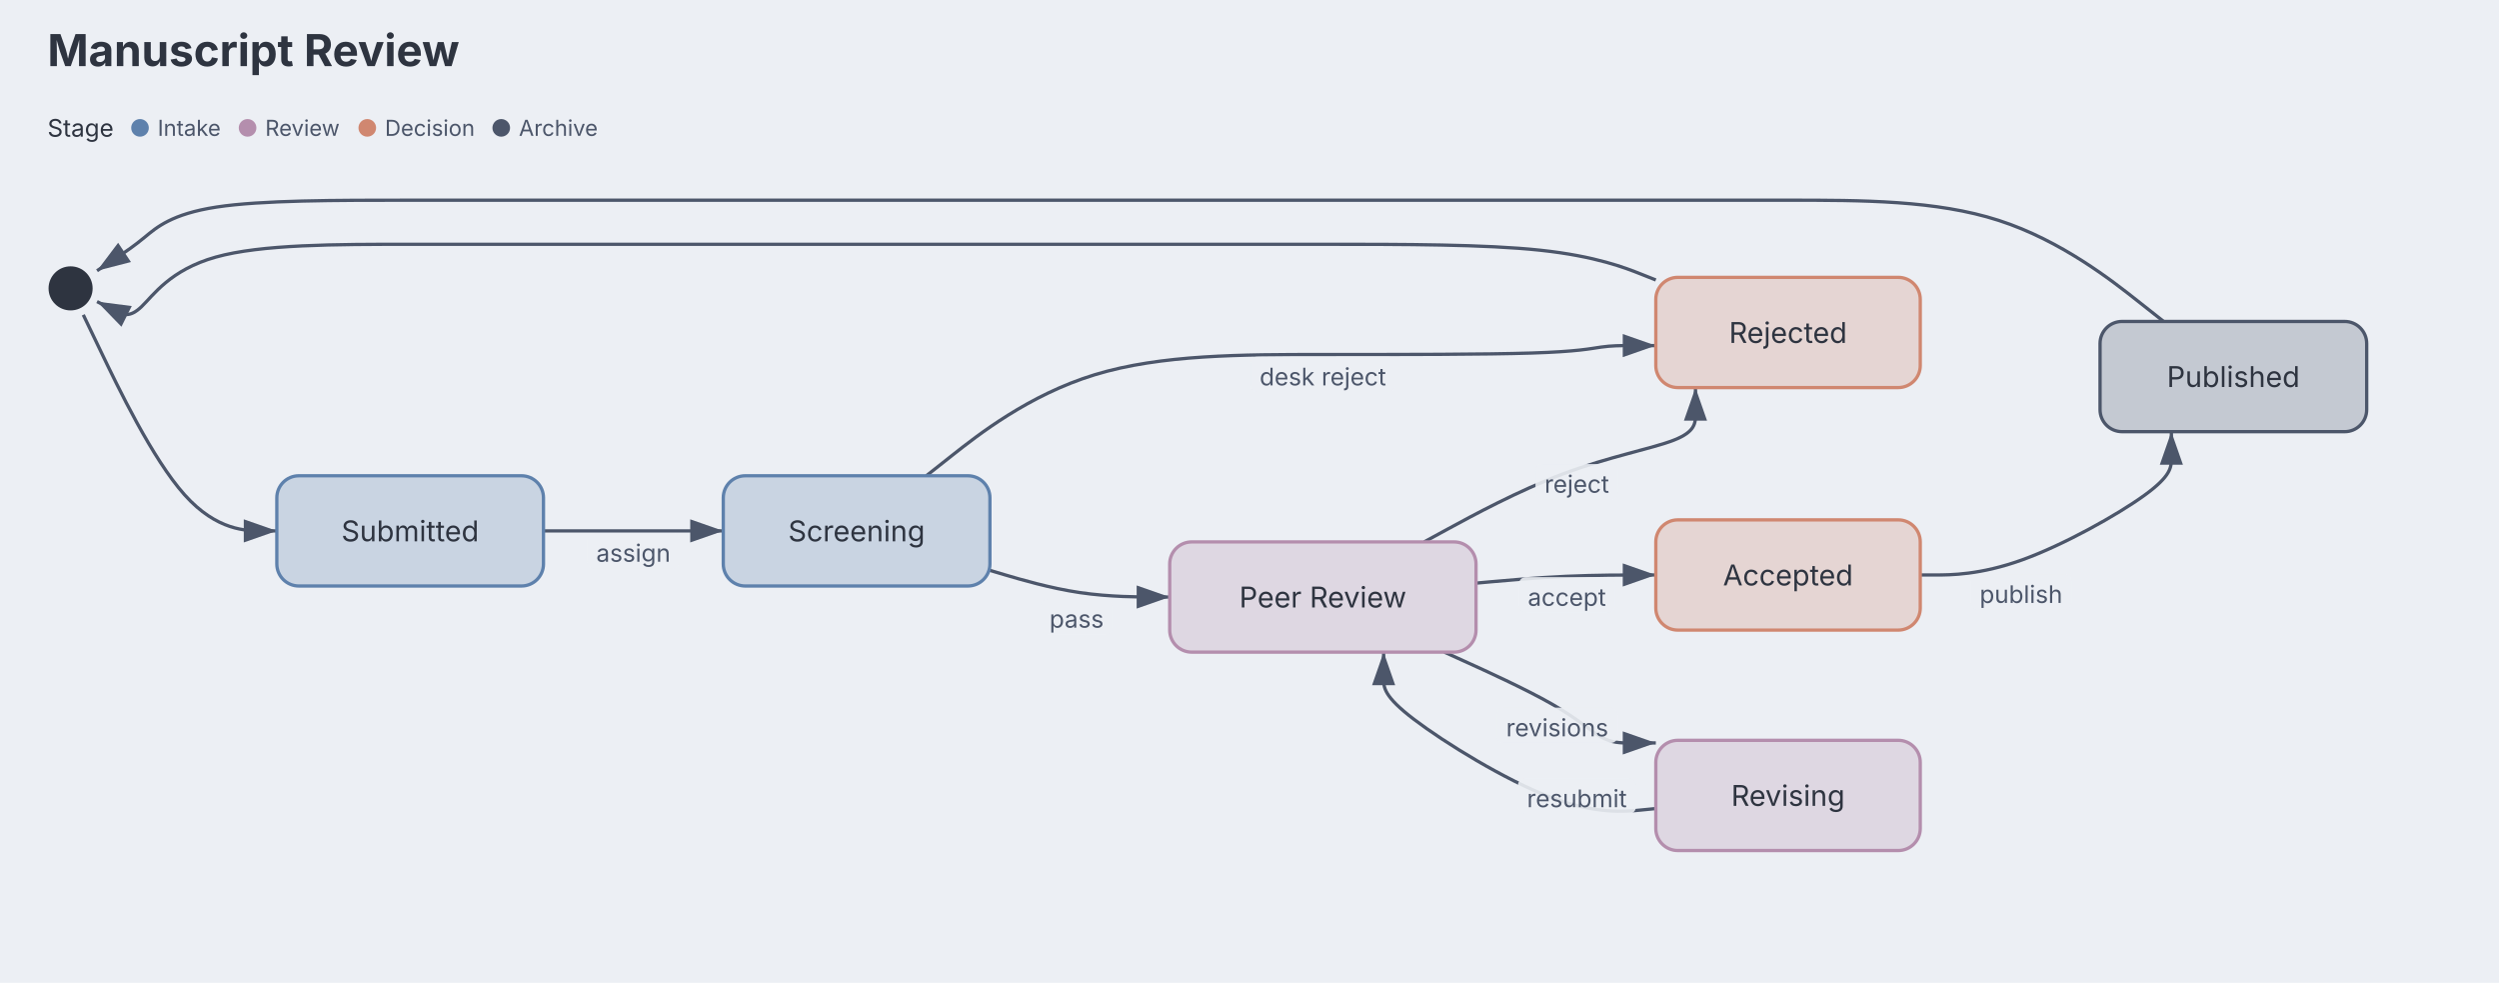
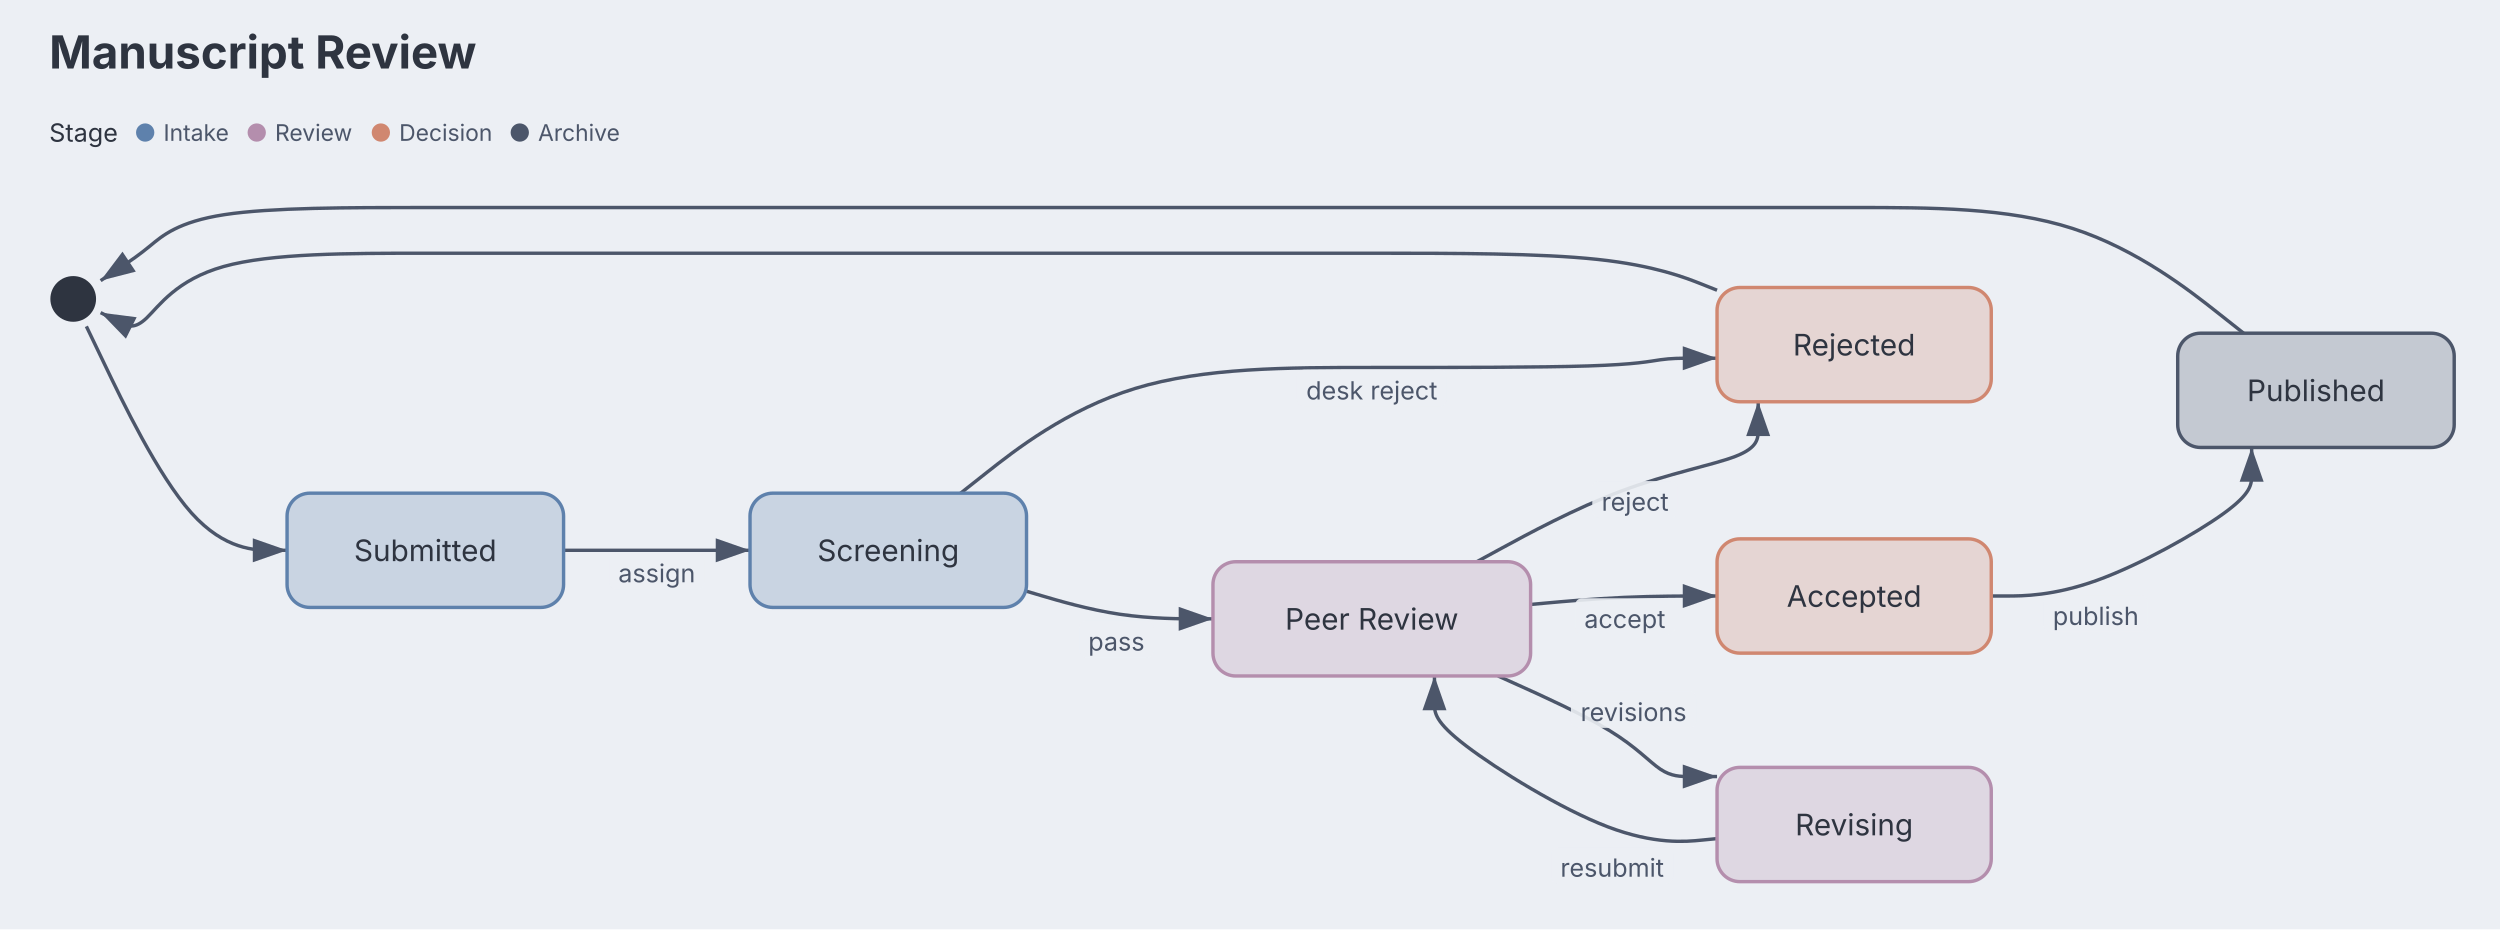
- <svg xmlns="http://www.w3.org/2000/svg" aria-describedby="dgmo-desc-a11e77ed" role="img" aria-label="Manuscript Review — State diagram" width="1134" height="445.81" viewBox="0 0 1134 445.81" preserveAspectRatio="xMidYMin meet" style="font-family: Inter, system-ui, Avenir, Helvetica, Arial, sans-serif; background: rgb(236, 239, 244);">
+ <svg xmlns="http://www.w3.org/2000/svg" aria-describedby="dgmo-desc-a11e77ed" role="img" aria-label="Manuscript Review — State diagram" width="1094" height="406.662" viewBox="0 0 1094 406.662" preserveAspectRatio="xMidYMin meet" style="font-family: Inter, system-ui, Avenir, Helvetica, Arial, sans-serif; background: rgb(236, 239, 244);">
  <style>.st-node:hover{filter:saturate(1.4) brightness(1.06)}.st-node{transition:filter .12s ease, opacity .12s ease}@media (hover:hover){svg:has(.st-node[data-node-id="pseudostate:[*]"]:hover) .st-edge-group:not([data-source="pseudostate:[*]"]):not([data-target="pseudostate:[*]"]){opacity:0.4}svg:has(.st-node[data-node-id="state:submitted"]:hover) .st-edge-group:not([data-source="state:submitted"]):not([data-target="state:submitted"]){opacity:0.4}svg:has(.st-node[data-node-id="state:screening"]:hover) .st-edge-group:not([data-source="state:screening"]):not([data-target="state:screening"]){opacity:0.4}svg:has(.st-node[data-node-id="state:rejected"]:hover) .st-edge-group:not([data-source="state:rejected"]):not([data-target="state:rejected"]){opacity:0.4}svg:has(.st-node[data-node-id="state:peer review"]:hover) .st-edge-group:not([data-source="state:peer review"]):not([data-target="state:peer review"]){opacity:0.4}svg:has(.st-node[data-node-id="state:revising"]:hover) .st-edge-group:not([data-source="state:revising"]):not([data-target="state:revising"]){opacity:0.4}svg:has(.st-node[data-node-id="state:accepted"]:hover) .st-edge-group:not([data-source="state:accepted"]):not([data-target="state:accepted"]){opacity:0.4}svg:has(.st-node[data-node-id="state:published"]:hover) .st-edge-group:not([data-source="state:published"]):not([data-target="state:published"]){opacity:0.4}svg:has([data-legend-entry="intake"]:hover) .st-node:not([data-tag-stage="intake"]){opacity:0.4}svg:has(.st-node[data-tag-stage="intake"]:hover):has([data-legend-entry="intake"]) [data-legend-entry]:not([data-legend-entry="intake"]){opacity:0.4}svg:has([data-legend-entry="decision"]:hover) .st-node:not([data-tag-stage="decision"]){opacity:0.4}svg:has(.st-node[data-tag-stage="decision"]:hover):has([data-legend-entry="decision"]) [data-legend-entry]:not([data-legend-entry="decision"]){opacity:0.4}svg:has([data-legend-entry="review"]:hover) .st-node:not([data-tag-stage="review"]){opacity:0.4}svg:has(.st-node[data-tag-stage="review"]:hover):has([data-legend-entry="review"]) [data-legend-entry]:not([data-legend-entry="review"]){opacity:0.4}svg:has([data-legend-entry="archive"]:hover) .st-node:not([data-tag-stage="archive"]){opacity:0.4}svg:has(.st-node[data-tag-stage="archive"]:hover):has([data-legend-entry="archive"]) [data-legend-entry]:not([data-legend-entry="archive"]){opacity:0.4}}</style>
-   <rect class="dgmo-canvas-bg" x="0" y="0" width="1134" height="445.81" fill="#eceff4" />
+   <rect class="dgmo-canvas-bg" x="0" y="0" width="1094" height="406.662" fill="#eceff4" />
  <defs>
    <marker id="st-arrow" viewBox="0 0 10 7" refX="10" refY="3.5" markerWidth="10" markerHeight="7" orient="auto">
      <polygon points="0,0 10,3.5 0,7" fill="#4c566a" />
    </marker>
  </defs>
  <text class="chart-title" x="21.537" y="30" text-anchor="start" fill="#2e3440" font-size="20" font-weight="bold" style="cursor: default;" data-line-number="1">Manuscript Review</text>
  <g transform="translate(0, 44)">
    <g data-frame-legend="" data-dx="21.53749999999991" transform="translate(21.5375,0)">
      <g class="dgmo-legend" data-legend-title-relation="below-title" data-legend-capsule-addon-width="0" data-legend-active="stage" data-legend-left="0" data-legend-right="258.067">
        <g transform="translate(0,0)" data-legend-group="stage" class="st-legend-group">
          <text x="0" y="14" dominant-baseline="central" font-size="11" font-weight="normal" fill="#2e3440" font-family="Inter, system-ui, Avenir, Helvetica, Arial, sans-serif">Stage</text>
          <g data-legend-entry="intake" data-series-name="Intake">
            <rect data-legend-hit="" x="37.997" y="0" width="48.81" height="28" fill="transparent" />
            <circle cx="41.997" cy="14" r="4" fill="#5e81ac" />
            <text x="49.997" y="14" dominant-baseline="central" font-size="10" fill="#4c566a" font-family="Inter, system-ui, Avenir, Helvetica, Arial, sans-serif">Intake</text>
          </g>
          <g data-legend-entry="review" data-series-name="Review">
            <rect data-legend-hit="" x="86.807" y="0" width="54.32" height="28" fill="transparent" />
            <circle cx="90.807" cy="14" r="4" fill="#b48ead" />
            <text x="98.807" y="14" dominant-baseline="central" font-size="10" fill="#4c566a" font-family="Inter, system-ui, Avenir, Helvetica, Arial, sans-serif">Review</text>
          </g>
          <g data-legend-entry="decision" data-series-name="Decision">
            <rect data-legend-hit="" x="141.127" y="0" width="60.79" height="28" fill="transparent" />
            <circle cx="145.127" cy="14" r="4" fill="#d08770" />
            <text x="153.127" y="14" dominant-baseline="central" font-size="10" fill="#4c566a" font-family="Inter, system-ui, Avenir, Helvetica, Arial, sans-serif">Decision</text>
          </g>
          <g data-legend-entry="archive" data-series-name="Archive">
            <rect data-legend-hit="" x="201.917" y="0" width="56.15" height="28" fill="transparent" />
            <circle cx="205.917" cy="14" r="4" fill="#4c566a" />
            <text x="213.917" y="14" dominant-baseline="central" font-size="10" fill="#4c566a" font-family="Inter, system-ui, Avenir, Helvetica, Arial, sans-serif">Archive</text>
          </g>
        </g>
      </g>
    </g>
  </g>
  <g transform="translate(20.0375, 118.81) scale(1)">
    <g class="st-edge-group" data-line-number="15" data-source="pseudostate:[*]" data-target="state:submitted">
      <path d="M17.759,24L25.598,40.333C33.437,56.667,49.115,89.333,63.752,105.667C78.39,122,91.988,122,98.786,122L105.585,122" fill="none" stroke="#4c566a" stroke-width="1.5" marker-end="url(#st-arrow)" class="st-edge" />
    </g>
    <g class="st-edge-group" data-line-number="18" data-source="state:submitted" data-target="state:screening">
      <path d="M226.585,122L233.384,122C240.182,122,253.78,122,267.378,122C280.975,122,294.572,122,301.371,122L308.17,122" fill="none" stroke="#4c566a" stroke-width="1.5" marker-end="url(#st-arrow)" class="st-edge" />
      <rect x="246.525" y="123" width="41.704" height="16" rx="3" fill="#eceff4" opacity="0.9" class="st-edge-label-bg" />
      <text x="267.377" y="136" text-anchor="middle" fill="#4c566a" font-size="11" class="st-edge-label">assign</text>
    </g>
    <g class="st-edge-group" data-line-number="21" data-source="state:screening" data-target="state:rejected">
      <path d="M400.324,97L411.93,87.833C423.537,78.667,446.75,60.333,476.738,51.167C506.727,42,543.491,42,580.255,42C617.019,42,653.783,42,674.964,41.325C696.145,40.651,701.743,39.302,706.541,38.627C711.34,37.953,715.34,37.953,719.34,37.953C723.34,37.953,727.34,37.953,729.34,37.953L731.34,37.953" fill="none" stroke="#4c566a" stroke-width="1.5" marker-end="url(#st-arrow)" class="st-edge" />
      <rect x="547.462" y="43" width="65.585" height="16" rx="3" fill="#eceff4" opacity="0.9" class="st-edge-label-bg" />
      <text x="580.255" y="56" text-anchor="middle" fill="#4c566a" font-size="11" class="st-edge-label">desk reject</text>
    </g>
    <g class="st-edge-group" data-line-number="22" data-source="state:screening" data-target="state:peer review">
      <path d="M429.17,139.918L435.969,141.932C442.767,143.946,456.365,147.973,469.963,149.986C483.56,152,497.157,152,503.956,152L510.755,152" fill="none" stroke="#4c566a" stroke-width="1.5" marker-end="url(#st-arrow)" class="st-edge" />
      <rect x="452.233" y="152.892" width="32.53" height="16" rx="3" fill="#eceff4" opacity="0.9" class="st-edge-label-bg" />
      <text x="468.498" y="165.892" text-anchor="middle" fill="#4c566a" font-size="11" class="st-edge-label">pass</text>
    </g>
    <g class="st-edge-group" data-line-number="25" data-source="state:peer review" data-target="state:revising">
-       <path d="M635.401,177L644.592,181.167C653.783,185.333,672.165,193.667,684.155,200.531C696.145,207.396,701.743,212.792,706.541,215.491C711.34,218.189,715.34,218.189,719.34,218.189C723.34,218.189,727.34,218.189,729.34,218.189L731.34,218.189" fill="none" stroke="#4c566a" stroke-width="1.5" marker-end="url(#st-arrow)" class="st-edge" />
-       <rect x="659.216" y="202.189" width="54.772" height="16" rx="3" fill="#eceff4" opacity="0.9" class="st-edge-label-bg" />
-       <text x="686.602" y="215.189" text-anchor="middle" fill="#4c566a" font-size="11" class="st-edge-label">revisions</text>
+       <path d="M635.489,177L644.68,181.134C653.87,185.268,672.251,193.536,684.226,200.869C696.201,208.203,701.771,214.601,706.555,217.801C711.34,221,715.34,221,719.34,221C723.34,221,727.34,221,729.34,221L731.34,221" fill="none" stroke="#4c566a" stroke-width="1.5" marker-end="url(#st-arrow)" class="st-edge" />
+       <rect x="667.418" y="183.716" width="54.772" height="16" rx="3" fill="#eceff4" opacity="0.9" class="st-edge-label-bg" />
+       <text x="694.804" y="196.716" text-anchor="middle" fill="#4c566a" font-size="11" class="st-edge-label">revisions</text>
    </g>
    <g class="st-edge-group" data-line-number="26" data-source="state:peer review" data-target="state:accepted">
      <path d="M649.755,145.699L656.554,145.082C663.353,144.466,676.95,143.233,690.548,142.616C704.145,142,717.743,142,724.541,142L731.34,142" fill="none" stroke="#4c566a" stroke-width="1.5" marker-end="url(#st-arrow)" class="st-edge" />
      <rect x="669.257" y="142.99" width="43.486" height="16" rx="3" fill="#eceff4" opacity="0.9" class="st-edge-label-bg" />
      <text x="691" y="155.99" text-anchor="middle" fill="#4c566a" font-size="11" class="st-edge-label">accept</text>
    </g>
    <g class="st-edge-group" data-line-number="27" data-source="state:peer review" data-target="state:rejected">
      <path d="M626.21,127L636.933,121.167C647.656,115.333,669.102,103.667,689.624,96C710.146,88.333,729.745,84.667,739.544,80.833C749.343,77,749.343,73,749.343,69C749.343,65,749.343,61,749.343,59L749.343,57" fill="none" stroke="#4c566a" stroke-width="1.5" marker-end="url(#st-arrow)" class="st-edge" />
      <rect x="676.739" y="91.693" width="37.502" height="16" rx="3" fill="#eceff4" opacity="0.9" class="st-edge-label-bg" />
      <text x="695.49" y="104.693" text-anchor="middle" fill="#4c566a" font-size="11" class="st-edge-label">reject</text>
    </g>
    <g class="st-edge-group" data-line-number="30" data-source="state:revising" data-target="state:peer review">
-       <path d="M731.34,247.953L724.541,248.627C717.743,249.302,704.145,250.651,683.56,242.825C662.974,235,635.401,218,621.615,207.5C607.828,197,607.828,193,607.828,189C607.828,185,607.828,181,607.828,179L607.828,177" fill="none" stroke="#4c566a" stroke-width="1.5" marker-end="url(#st-arrow)" class="st-edge" />
-       <rect x="668.786" y="234.329" width="53.485" height="16" rx="3" fill="#eceff4" opacity="0.9" class="st-edge-label-bg" />
-       <text x="695.529" y="247.329" text-anchor="middle" fill="#4c566a" font-size="11" class="st-edge-label">resubmit</text>
+       <path d="M731.34,248.165L724.524,248.835C717.707,249.505,704.074,250.845,683.465,242.984C662.856,235.123,635.27,218.062,621.477,207.531C607.685,197,607.685,193,607.685,189C607.685,185,607.685,181,607.685,179L607.685,177" fill="none" stroke="#4c566a" stroke-width="1.5" marker-end="url(#st-arrow)" class="st-edge" />
+       <rect x="658.711" y="251.852" width="53.485" height="16" rx="3" fill="#eceff4" opacity="0.9" class="st-edge-label-bg" />
+       <text x="685.453" y="264.852" text-anchor="middle" fill="#4c566a" font-size="11" class="st-edge-label">resubmit</text>
    </g>
    <g class="st-edge-group" data-line-number="33" data-source="state:accepted" data-target="state:published">
      <path d="M851.34,142L858.139,142C864.938,142,878.535,142,897.526,135.167C916.518,128.333,940.903,114.667,953.096,105.833C965.288,97,965.288,93,965.288,89C965.288,85,965.288,81,965.288,79L965.288,77" fill="none" stroke="#4c566a" stroke-width="1.5" marker-end="url(#st-arrow)" class="st-edge" />
      <rect x="874.288" y="141.686" width="45.598" height="16" rx="3" fill="#eceff4" opacity="0.9" class="st-edge-label-bg" />
      <text x="897.087" y="154.686" text-anchor="middle" fill="#4c566a" font-size="11" class="st-edge-label">publish</text>
    </g>
    <g class="st-edge-group" data-line-number="39" data-source="state:published" data-target="pseudostate:[*]">
      <path d="M961.771,27L950.165,17.833C938.558,8.667,915.345,-9.667,886.94,-18.833C858.535,-28,824.938,-28,791.34,-28C757.743,-28,724.145,-28,688.964,-28C653.783,-28,617.019,-28,580.255,-28C543.491,-28,506.727,-28,471.463,-28C436.198,-28,402.434,-28,368.67,-28C334.906,-28,301.142,-28,267.378,-28C233.613,-28,199.849,-28,166.085,-28C132.321,-28,98.557,-28,78.204,-24.885C57.851,-21.771,50.91,-15.542,45.776,-11.318C40.641,-7.094,37.313,-4.875,33.985,-2.656C30.656,-0.438,27.328,1.781,25.664,2.891L24,4" fill="none" stroke="#4c566a" stroke-width="1.5" marker-end="url(#st-arrow)" class="st-edge" />
    </g>
    <g class="st-edge-group" data-line-number="40" data-source="state:rejected" data-target="pseudostate:[*]">
      <path d="M731.34,8.189L724.541,5.491C717.743,2.792,704.145,-2.604,678.964,-5.302C653.783,-8,617.019,-8,580.255,-8C543.491,-8,506.727,-8,471.463,-8C436.198,-8,402.434,-8,368.67,-8C334.906,-8,301.142,-8,267.378,-8C233.613,-8,199.849,-8,166.085,-8C132.321,-8,98.557,-8,77.84,-2.184C57.124,3.631,49.456,15.262,44.139,20.337C38.823,25.411,35.858,23.929,32.894,22.447C29.929,20.965,26.965,19.482,25.482,18.741L24,18" fill="none" stroke="#4c566a" stroke-width="1.5" marker-end="url(#st-arrow)" class="st-edge" />
    </g>
    <g transform="translate(12, 12)" class="st-node" data-line-number="15" data-node-id="pseudostate:[*]" style="cursor: pointer;">
      <circle cx="0" cy="0" r="10" fill="#2e3440" stroke="none" />
    </g>
    <g transform="translate(166.085, 122)" class="st-node" data-line-number="17" data-node-id="state:submitted" style="cursor: pointer;" data-tag-stage="intake">
      <rect x="-60.5" y="-25" width="121" height="50" rx="10" ry="10" fill="#c9d4e2" stroke="#5e81ac" stroke-width="1.5" />
      <text x="0" y="0" text-anchor="middle" dominant-baseline="central" fill="#2e3440" font-size="13">Submitted</text>
    </g>
    <g transform="translate(368.67, 122)" class="st-node" data-line-number="20" data-node-id="state:screening" style="cursor: pointer;" data-tag-stage="intake">
      <rect x="-60.5" y="-25" width="121" height="50" rx="10" ry="10" fill="#c9d4e2" stroke="#5e81ac" stroke-width="1.5" />
      <text x="0" y="0" text-anchor="middle" dominant-baseline="central" fill="#2e3440" font-size="13">Screening</text>
    </g>
    <g transform="translate(791.34, 32)" class="st-node" data-line-number="35" data-node-id="state:rejected" style="cursor: pointer;" data-tag-stage="decision">
      <rect x="-60" y="-25" width="120" height="50" rx="10" ry="10" fill="#e5d5d3" stroke="#d08770" stroke-width="1.5" />
      <text x="0" y="0" text-anchor="middle" dominant-baseline="central" fill="#2e3440" font-size="13">Rejected</text>
    </g>
    <g transform="translate(580.255, 152)" class="st-node" data-line-number="24" data-node-id="state:peer review" style="cursor: pointer;" data-tag-stage="review">
      <rect x="-69.5" y="-25" width="139" height="50" rx="10" ry="10" fill="#ded7e2" stroke="#b48ead" stroke-width="1.5" />
      <text x="0" y="0" text-anchor="middle" dominant-baseline="central" fill="#2e3440" font-size="13">Peer Review</text>
    </g>
    <g transform="translate(791.34, 242)" class="st-node" data-line-number="29" data-node-id="state:revising" style="cursor: pointer;" data-tag-stage="review">
      <rect x="-60" y="-25" width="120" height="50" rx="10" ry="10" fill="#ded7e2" stroke="#b48ead" stroke-width="1.5" />
      <text x="0" y="0" text-anchor="middle" dominant-baseline="central" fill="#2e3440" font-size="13">Revising</text>
    </g>
    <g transform="translate(791.34, 142)" class="st-node" data-line-number="32" data-node-id="state:accepted" style="cursor: pointer;" data-tag-stage="decision">
      <rect x="-60" y="-25" width="120" height="50" rx="10" ry="10" fill="#e5d5d3" stroke="#d08770" stroke-width="1.5" />
      <text x="0" y="0" text-anchor="middle" dominant-baseline="central" fill="#2e3440" font-size="13">Accepted</text>
    </g>
    <g transform="translate(993.425, 52)" class="st-node" data-line-number="37" data-node-id="state:published" style="cursor: pointer;" data-tag-stage="archive">
      <rect x="-60.5" y="-25" width="121" height="50" rx="10" ry="10" fill="#c4c9d2" stroke="#4c566a" stroke-width="1.5" />
      <text x="0" y="0" text-anchor="middle" dominant-baseline="central" fill="#2e3440" font-size="13">Published</text>
    </g>
  </g>
</svg>
